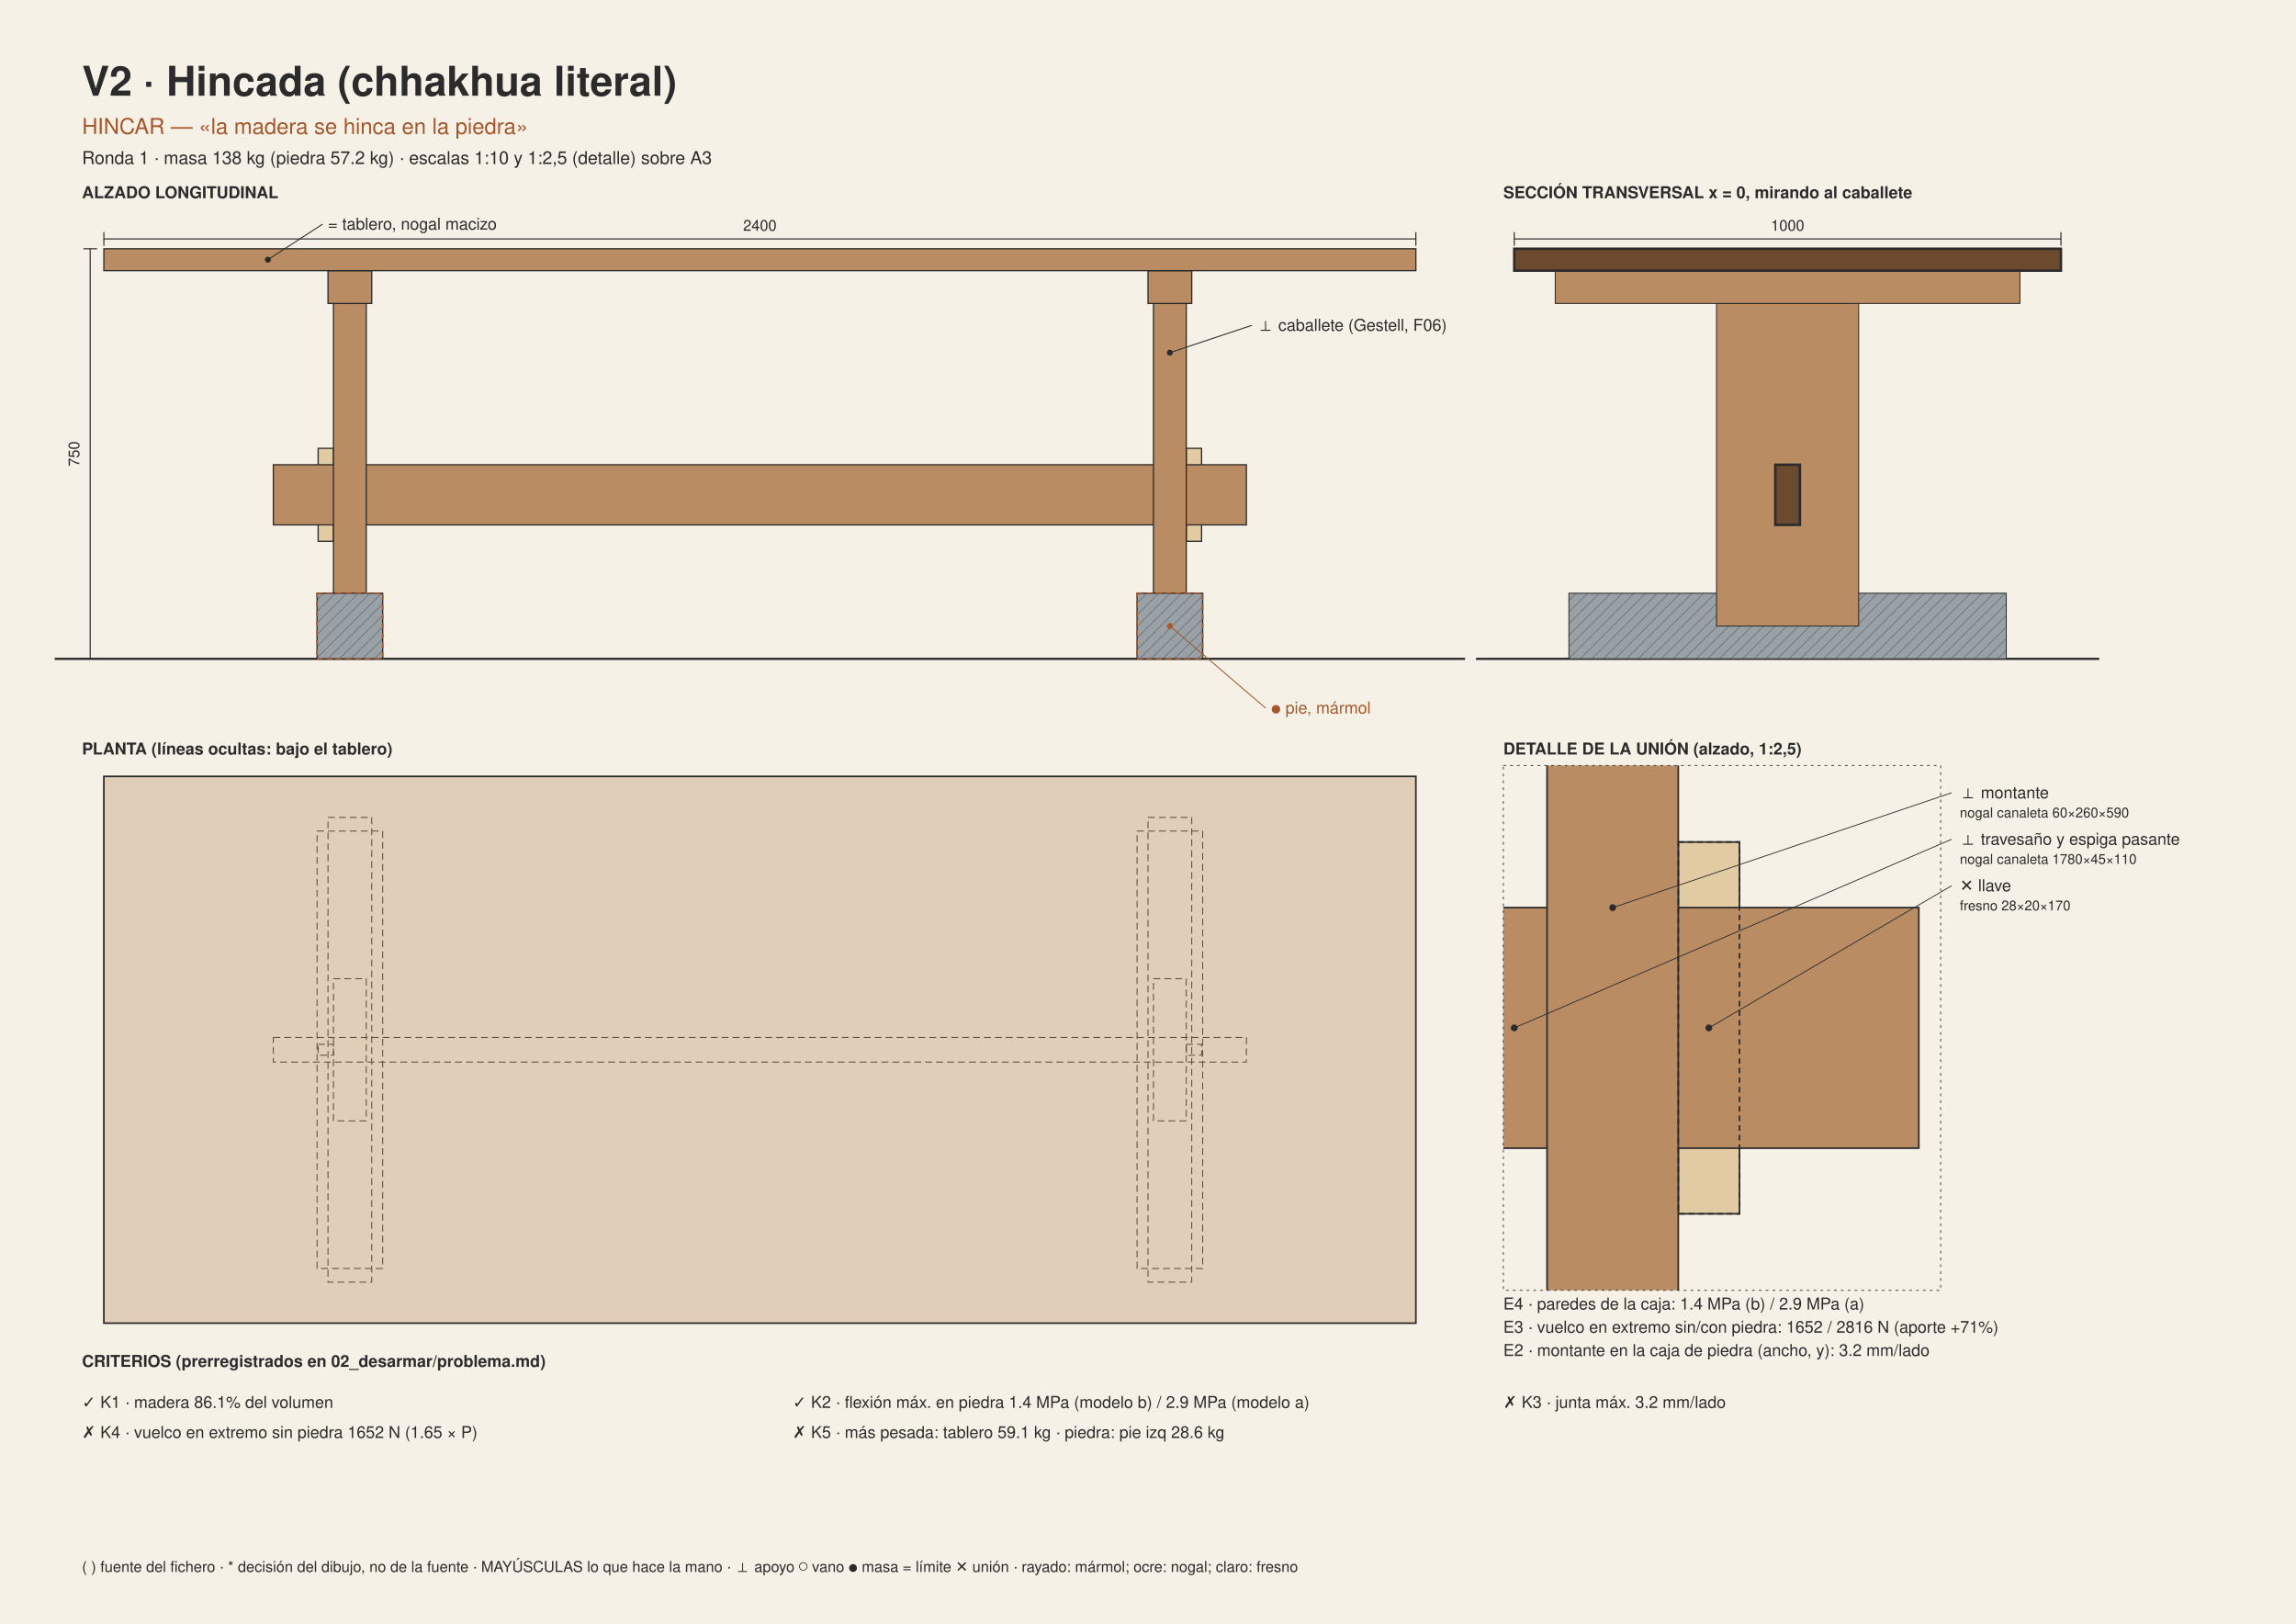
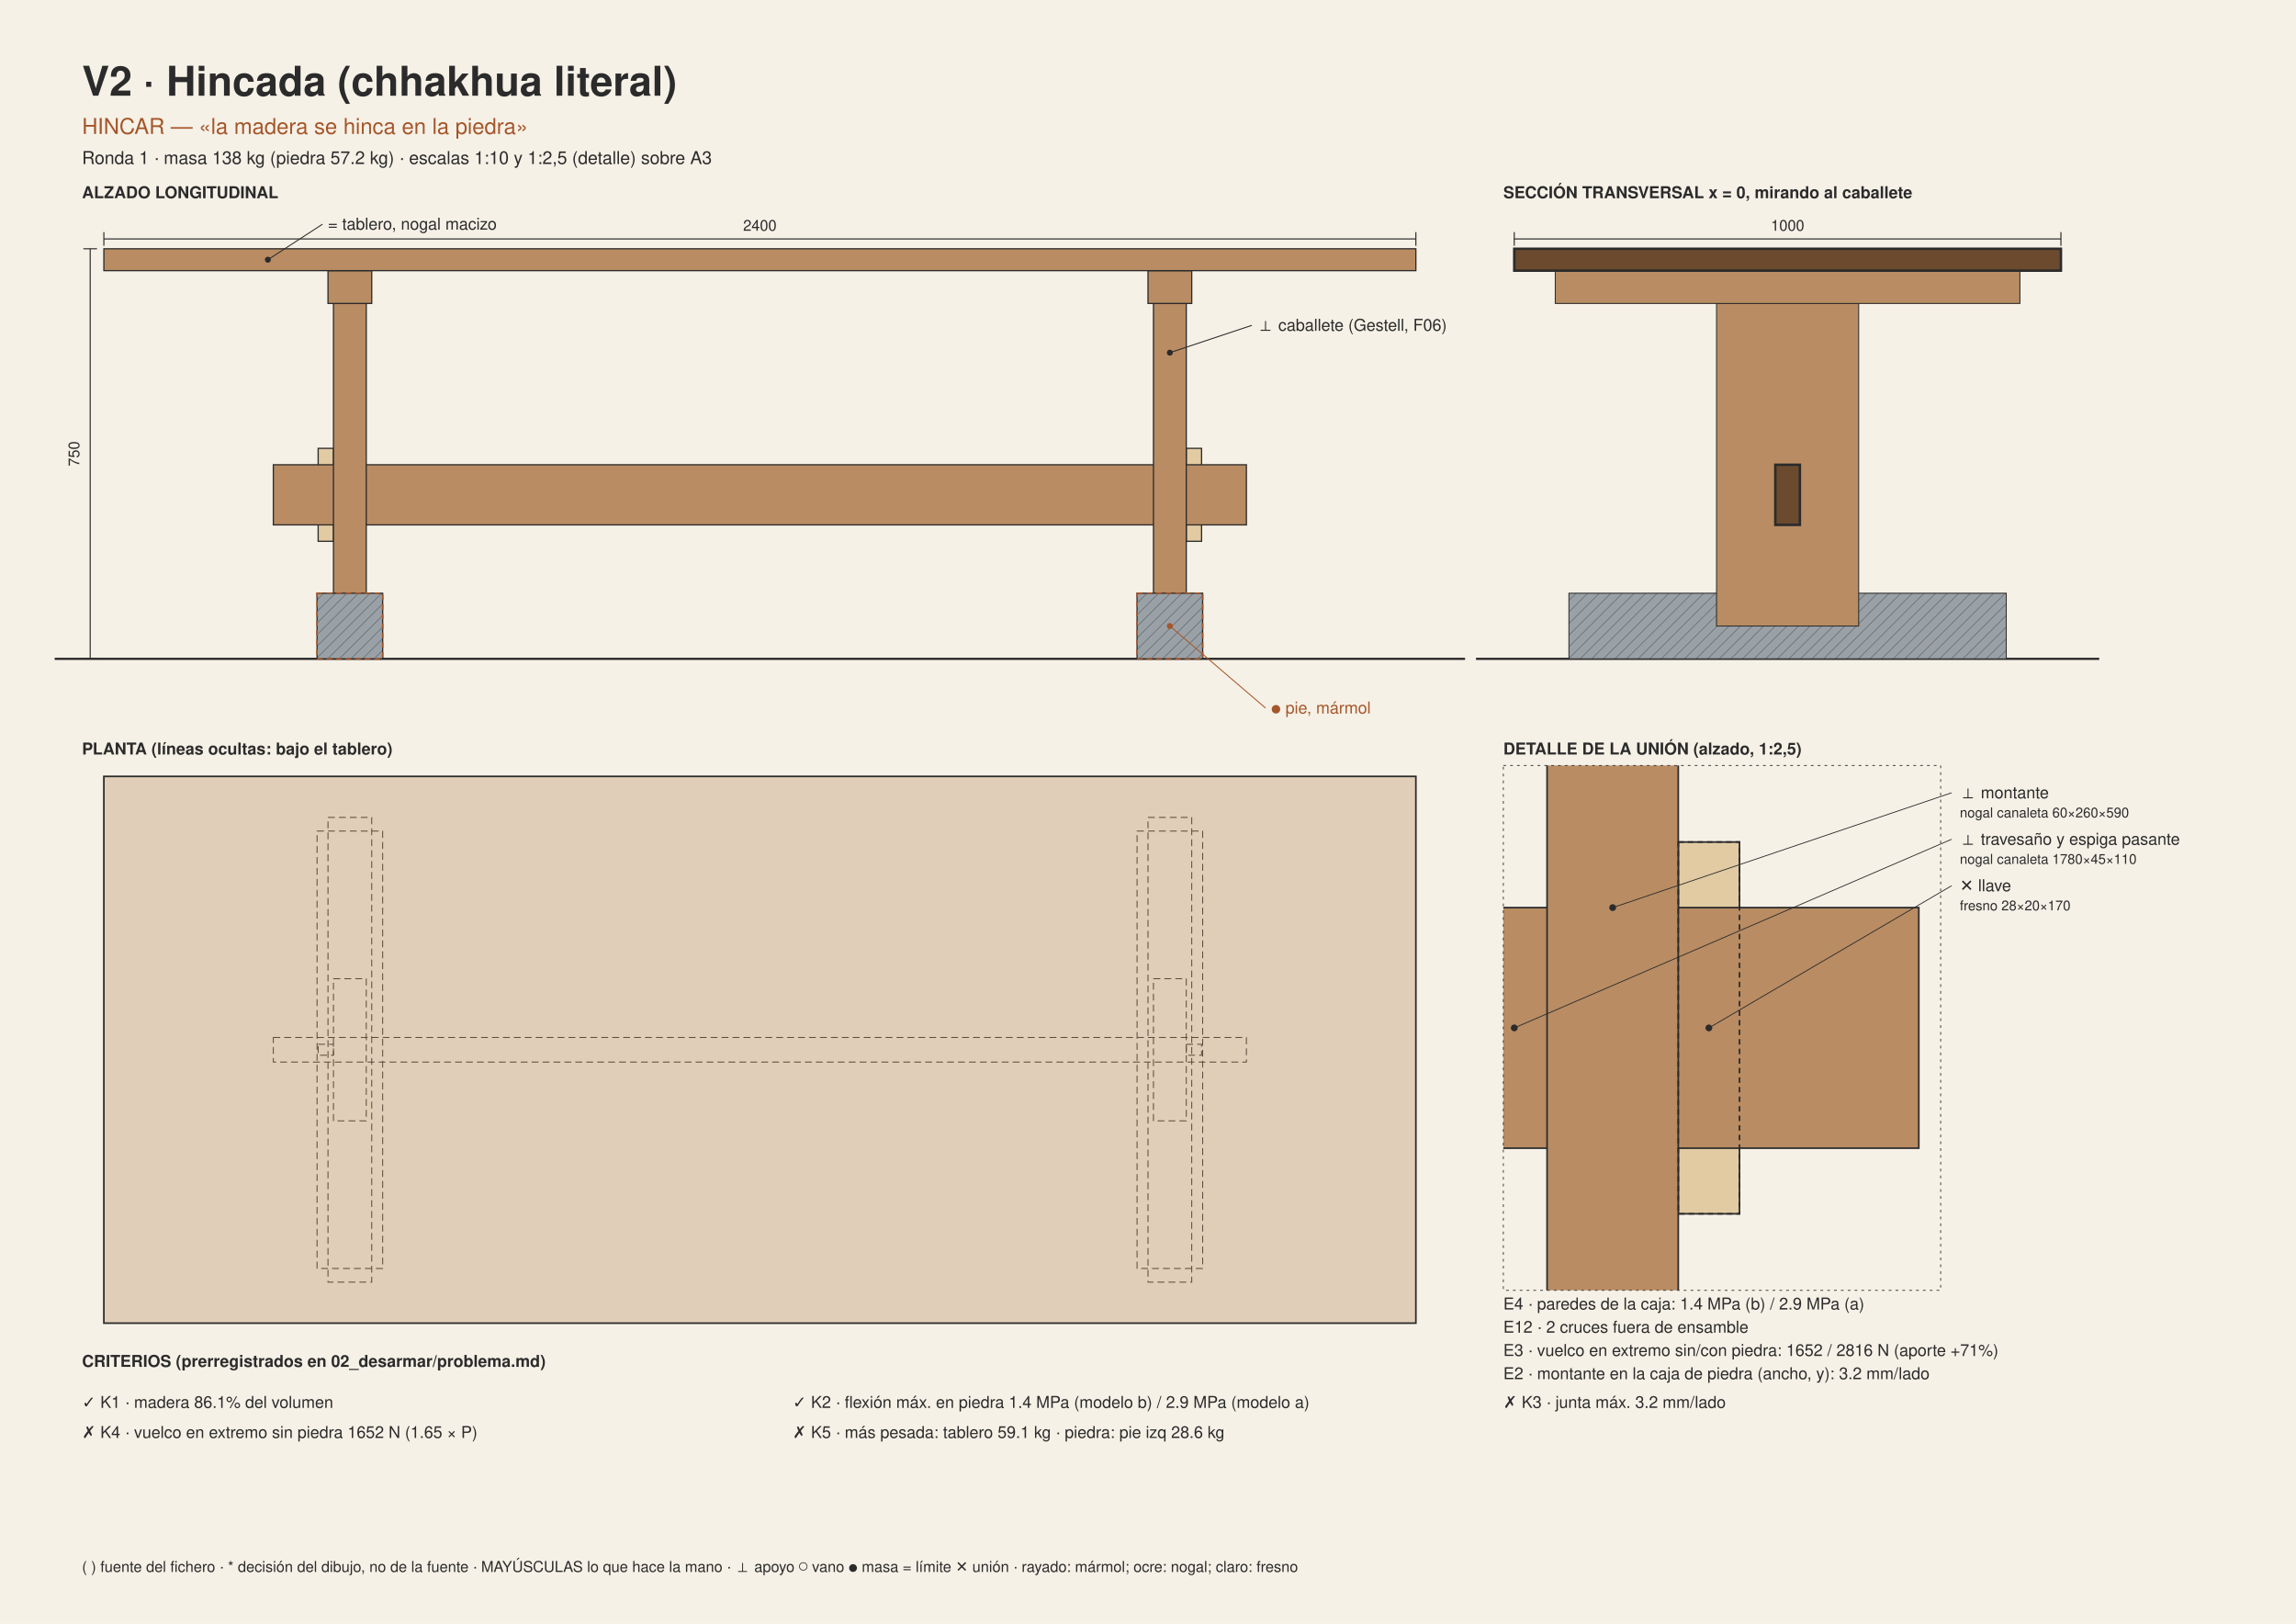
<svg xmlns="http://www.w3.org/2000/svg" viewBox="0 0 1680 1188" width="1680" height="1188">
  <defs>
    <pattern id="piedra" width="6" height="6" patternUnits="userSpaceOnUse" patternTransform="rotate(45)">
      <rect width="6" height="6" fill="#9aa1a6" />
      <line x1="0" y1="0" x2="0" y2="6" stroke="#6e757a" stroke-width="1.2" />
    </pattern>
    <pattern id="piedra-corte" width="4" height="4" patternUnits="userSpaceOnUse" patternTransform="rotate(45)">
      <rect width="4" height="4" fill="#5d6469" />
      <line x1="0" y1="0" x2="0" y2="4" stroke="#2f3438" stroke-width="1.4" />
    </pattern>
  </defs>
  <rect width="1680" height="1188" fill="#f6f1e7" />
  <text x="60.0" y="70.0" font-family="Helvetica, Arial, sans-serif" font-size="30" fill="#2b2b2b" font-weight="bold" text-anchor="start">V2 · Hincada (chhakhua literal)</text>
  <text x="60.0" y="98.0" font-family="Helvetica, Arial, sans-serif" font-size="16" fill="#a5562a" font-weight="normal" text-anchor="start">HINCAR — «la madera se hinca en la piedra»</text>
  <text x="60.0" y="120.0" font-family="Helvetica, Arial, sans-serif" font-size="13" fill="#2b2b2b" font-weight="normal" text-anchor="start">Ronda 1 · masa 138 kg (piedra 57.2 kg) · escalas 1:10 y 1:2,5 (detalle) sobre A3</text>
  <text x="60.0" y="145.0" font-family="Helvetica, Arial, sans-serif" font-size="12" fill="#2b2b2b" font-weight="bold" text-anchor="start">ALZADO LONGITUDINAL</text>
  <line x1="40.0" y1="482.0" x2="1072.0" y2="482.0" stroke="#2b2b2b" stroke-width="1.6" />
  <rect x="232.8" y="328.0" width="11.2" height="68.0" fill="#e2cba3" stroke="#2b2b2b" stroke-width="0.9" />
  <rect x="868.0" y="328.0" width="11.2" height="68.0" fill="#e2cba3" stroke="#2b2b2b" stroke-width="0.9" />
  <rect x="200.0" y="340.0" width="712.0" height="44.0" fill="#b98c63" stroke="#2b2b2b" stroke-width="0.9" />
  <rect x="244.0" y="222.0" width="24.0" height="236.0" fill="#b98c63" stroke="#2b2b2b" stroke-width="0.9" />
  <rect x="844.0" y="222.0" width="24.0" height="236.0" fill="#b98c63" stroke="#2b2b2b" stroke-width="0.9" />
  <rect x="232.0" y="434.0" width="48.0" height="48.0" fill="url(#piedra)" stroke="#2b2b2b" stroke-width="0.9" />
  <rect x="832.0" y="434.0" width="48.0" height="48.0" fill="url(#piedra)" stroke="#2b2b2b" stroke-width="0.9" />
  <rect x="240.0" y="198.0" width="32.0" height="24.0" fill="#b98c63" stroke="#2b2b2b" stroke-width="0.9" />
  <rect x="840.0" y="198.0" width="32.0" height="24.0" fill="#b98c63" stroke="#2b2b2b" stroke-width="0.9" />
  <rect x="76.0" y="182.0" width="960.0" height="16.0" fill="#b98c63" stroke="#2b2b2b" stroke-width="0.9" />
  <rect x="232.0" y="434.0" width="48.0" height="48.0" fill="none" stroke="#a5562a" stroke-width="1.2" stroke-dasharray="4 3" />
  <rect x="832.0" y="434.0" width="48.0" height="48.0" fill="none" stroke="#a5562a" stroke-width="1.2" stroke-dasharray="4 3" />
  <circle cx="196.0" cy="190.0" r="2.2" fill="#2b2b2b" />
  <line x1="196.0" y1="190.0" x2="236.0" y2="164.0" stroke="#2b2b2b" stroke-width="0.7" />
  <text x="240.0" y="168.0" font-family="Helvetica, Arial, sans-serif" font-size="12" fill="#2b2b2b" font-weight="normal" text-anchor="start">= tablero, nogal macizo</text>
  <circle cx="856.0" cy="258.0" r="2.2" fill="#2b2b2b" />
  <line x1="856.0" y1="258.0" x2="916.0" y2="238.0" stroke="#2b2b2b" stroke-width="0.7" />
  <text x="920.0" y="242.0" font-family="Helvetica, Arial, sans-serif" font-size="12" fill="#2b2b2b" font-weight="normal" text-anchor="start">⊥ caballete (Gestell, F06)</text>
  <circle cx="856.0" cy="458.0" r="2.2" fill="#a5562a" />
  <line x1="856.0" y1="458.0" x2="926.0" y2="518.0" stroke="#a5562a" stroke-width="0.7" />
  <text x="930.0" y="522.0" font-family="Helvetica, Arial, sans-serif" font-size="12" fill="#a5562a" font-weight="normal" text-anchor="start">● pie, mármol</text>
  <line x1="76.0" y1="174.8" x2="1036.0" y2="174.8" stroke="#2b2b2b" stroke-width="0.8" />
  <line x1="76.0" y1="169.8" x2="76.0" y2="179.8" stroke="#2b2b2b" stroke-width="0.8" />
  <line x1="1036.0" y1="169.8" x2="1036.0" y2="179.8" stroke="#2b2b2b" stroke-width="0.8" />
  <text x="556.0" y="168.8" font-family="Helvetica, Arial, sans-serif" font-size="11" fill="#2b2b2b" font-weight="normal" text-anchor="middle">2400</text>
  <line x1="66.0" y1="482.0" x2="66.0" y2="182.0" stroke="#2b2b2b" stroke-width="0.8" />
  <line x1="61.0" y1="482.0" x2="71.0" y2="482.0" stroke="#2b2b2b" stroke-width="0.8" />
  <line x1="61.0" y1="182.0" x2="71.0" y2="182.0" stroke="#2b2b2b" stroke-width="0.8" />
  <text x="58.0" y="332.0" font-family="Helvetica, Arial, sans-serif" font-size="11" fill="#2b2b2b" text-anchor="middle" transform="rotate(-90 58.0 332.0)">750</text>
  <text x="60.0" y="552.0" font-family="Helvetica, Arial, sans-serif" font-size="12" fill="#2b2b2b" font-weight="bold" text-anchor="start">PLANTA (líneas ocultas: bajo el tablero)</text>
  <rect x="232.0" y="608.0" width="48.0" height="320.0" fill="none" stroke="#2b2b2b" stroke-width="0.7" stroke-dasharray="5 3" />
  <rect x="832.0" y="608.0" width="48.0" height="320.0" fill="none" stroke="#2b2b2b" stroke-width="0.7" stroke-dasharray="5 3" />
  <rect x="200.0" y="759.0" width="712.0" height="18.0" fill="none" stroke="#2b2b2b" stroke-width="0.7" stroke-dasharray="5 3" />
  <rect x="232.8" y="764.0" width="11.2" height="8.0" fill="none" stroke="#2b2b2b" stroke-width="0.7" stroke-dasharray="5 3" />
  <rect x="868.0" y="764.0" width="11.2" height="8.0" fill="none" stroke="#2b2b2b" stroke-width="0.7" stroke-dasharray="5 3" />
  <rect x="244.0" y="716.0" width="24.0" height="104.0" fill="none" stroke="#2b2b2b" stroke-width="0.7" stroke-dasharray="5 3" />
  <rect x="844.0" y="716.0" width="24.0" height="104.0" fill="none" stroke="#2b2b2b" stroke-width="0.7" stroke-dasharray="5 3" />
  <rect x="240.0" y="598.0" width="32.0" height="340.0" fill="none" stroke="#2b2b2b" stroke-width="0.7" stroke-dasharray="5 3" />
  <rect x="840.0" y="598.0" width="32.0" height="340.0" fill="none" stroke="#2b2b2b" stroke-width="0.7" stroke-dasharray="5 3" />
  <rect x="76.0" y="568.0" width="960.0" height="400.0" fill="#b98c63" fill-opacity="0.35" stroke="#2b2b2b" stroke-width="1.2" />
  <text x="1100.0" y="145.0" font-family="Helvetica, Arial, sans-serif" font-size="12" fill="#2b2b2b" font-weight="bold" text-anchor="start">SECCIÓN TRANSVERSAL x = 0, mirando al caballete</text>
  <line x1="1080.0" y1="482.0" x2="1536.0" y2="482.0" stroke="#2b2b2b" stroke-width="1.6" />
  <rect x="1304.0" y="328.0" width="8.0" height="68.0" fill="#e2cba3" stroke="#2b2b2b" stroke-width="0.7" />
  <rect x="1148.0" y="434.0" width="320.0" height="48.0" fill="url(#piedra)" stroke="#2b2b2b" stroke-width="0.7" />
  <rect x="1256.0" y="222.0" width="104.0" height="236.0" fill="#b98c63" stroke="#2b2b2b" stroke-width="0.7" />
  <rect x="1138.0" y="198.0" width="340.0" height="24.0" fill="#b98c63" stroke="#2b2b2b" stroke-width="0.7" />
  <rect x="1108.0" y="182.0" width="400.0" height="16.0" fill="#6b4a2e" stroke="#2b2b2b" stroke-width="1.8" />
  <rect x="1299.0" y="340.0" width="18.0" height="44.0" fill="#6b4a2e" stroke="#2b2b2b" stroke-width="1.8" />
  <line x1="1108.0" y1="174.8" x2="1508.0" y2="174.8" stroke="#2b2b2b" stroke-width="0.8" />
  <line x1="1108.0" y1="169.8" x2="1108.0" y2="179.8" stroke="#2b2b2b" stroke-width="0.8" />
  <line x1="1508.0" y1="169.8" x2="1508.0" y2="179.8" stroke="#2b2b2b" stroke-width="0.8" />
  <text x="1308.0" y="168.8" font-family="Helvetica, Arial, sans-serif" font-size="11" fill="#2b2b2b" font-weight="normal" text-anchor="middle">1000</text>
  <text x="1100.0" y="552.0" font-family="Helvetica, Arial, sans-serif" font-size="12" fill="#2b2b2b" font-weight="bold" text-anchor="start">DETALLE DE LA UNIÓN (alzado, 1:2,5)</text>
  <clipPath id="clip-V2">
    <rect x="1100.0" y="560.0" width="320.0" height="384.0" />
  </clipPath>
  <g clip-path="url(#clip-V2)">
    <rect x="-1312.8" y="616.0" width="44.8" height="272.0" fill="#e2cba3" stroke="#2b2b2b" stroke-width="1.2" />
    <rect x="1228.0" y="616.0" width="44.8" height="272.0" fill="#e2cba3" stroke="#2b2b2b" stroke-width="1.2" />
    <rect x="-1444.0" y="664.0" width="2848.0" height="176.0" fill="#b98c63" stroke="#2b2b2b" stroke-width="1.2" />
    <rect x="-1268.0" y="192.0" width="96.0" height="944.0" fill="#b98c63" stroke="#2b2b2b" stroke-width="1.2" />
    <rect x="1132.0" y="192.0" width="96.0" height="944.0" fill="#b98c63" stroke="#2b2b2b" stroke-width="1.2" />
    <rect x="-1316.0" y="1040.0" width="192.0" height="192.0" fill="url(#piedra)" stroke="#2b2b2b" stroke-width="1.2" />
    <rect x="1084.0" y="1040.0" width="192.0" height="192.0" fill="url(#piedra)" stroke="#2b2b2b" stroke-width="1.2" />
    <rect x="-1284.0" y="96.0" width="128.0" height="96.0" fill="#b98c63" stroke="#2b2b2b" stroke-width="1.2" />
    <rect x="1116.0" y="96.0" width="128.0" height="96.0" fill="#b98c63" stroke="#2b2b2b" stroke-width="1.2" />
    <rect x="-1940.0" y="32.0" width="3840.0" height="64.0" fill="#b98c63" stroke="#2b2b2b" stroke-width="1.2" />
    <rect x="-1316.0" y="1040.0" width="192.0" height="192.0" fill="none" stroke="#a5562a" stroke-width="1.2" stroke-dasharray="4 3" />
    <rect x="1084.0" y="1040.0" width="192.0" height="192.0" fill="none" stroke="#a5562a" stroke-width="1.2" stroke-dasharray="4 3" />
    <rect x="-1312.8" y="616.0" width="44.8" height="272.0" fill="none" stroke="#2b2b2b" stroke-width="1.2" stroke-dasharray="4 3" />
    <rect x="1228.0" y="616.0" width="44.8" height="272.0" fill="none" stroke="#2b2b2b" stroke-width="1.2" stroke-dasharray="4 3" />
  </g>
  <circle cx="1180.0" cy="664.0" r="2.5" fill="#2b2b2b" />
  <polyline points="1180.0,664.0 1428.0,580.0" fill="none" stroke="#2b2b2b" stroke-width="0.6" />
  <text x="1434.0" y="584.0" font-family="Helvetica, Arial, sans-serif" font-size="12" fill="#2b2b2b" font-weight="normal" text-anchor="start">⊥ montante</text>
  <text x="1434.0" y="598.0" font-family="Helvetica, Arial, sans-serif" font-size="10" fill="#2b2b2b" font-weight="normal" text-anchor="start">nogal canaleta 60×260×590</text>
  <circle cx="1108.0" cy="752.0" r="2.5" fill="#2b2b2b" />
  <polyline points="1108.0,752.0 1428.0,614.0" fill="none" stroke="#2b2b2b" stroke-width="0.6" />
  <text x="1434.0" y="618.0" font-family="Helvetica, Arial, sans-serif" font-size="12" fill="#2b2b2b" font-weight="normal" text-anchor="start">⊥ travesaño y espiga pasante</text>
  <text x="1434.0" y="632.0" font-family="Helvetica, Arial, sans-serif" font-size="10" fill="#2b2b2b" font-weight="normal" text-anchor="start">nogal canaleta 1780×45×110</text>
  <circle cx="1250.4" cy="752.0" r="2.5" fill="#2b2b2b" />
  <polyline points="1250.4,752.0 1428.0,648.0" fill="none" stroke="#2b2b2b" stroke-width="0.6" />
  <text x="1434.0" y="652.0" font-family="Helvetica, Arial, sans-serif" font-size="12" fill="#2b2b2b" font-weight="normal" text-anchor="start">✕ llave</text>
  <text x="1434.0" y="666.0" font-family="Helvetica, Arial, sans-serif" font-size="10" fill="#2b2b2b" font-weight="normal" text-anchor="start">fresno 28×20×170</text>
  <rect x="1100.0" y="560.0" width="320.0" height="384.0" fill="none" stroke="#2b2b2b" stroke-width="0.6" stroke-dasharray="2 3" />
  <text x="60.0" y="1000.0" font-family="Helvetica, Arial, sans-serif" font-size="12" fill="#2b2b2b" font-weight="bold" text-anchor="start">CRITERIOS (prerregistrados en 02_desarmar/problema.md)</text>
  <text x="60.0" y="1030.0" font-family="Helvetica, Arial, sans-serif" font-size="12" fill="#2b2b2b" font-weight="normal" text-anchor="start">✓ K1 · madera 86.1% del volumen</text>
  <text x="580.0" y="1030.0" font-family="Helvetica, Arial, sans-serif" font-size="12" fill="#2b2b2b" font-weight="normal" text-anchor="start">✓ K2 · flexión máx. en piedra 1.4 MPa (modelo b) / 2.9 MPa (modelo a)</text>
  <text x="1100.0" y="1030.0" font-family="Helvetica, Arial, sans-serif" font-size="12" fill="#2b2b2b" font-weight="normal" text-anchor="start">✗ K3 · junta máx. 3.2 mm/lado</text>
  <text x="60.0" y="1052.0" font-family="Helvetica, Arial, sans-serif" font-size="12" fill="#2b2b2b" font-weight="normal" text-anchor="start">✗ K4 · vuelco en extremo sin piedra 1652 N (1.65 × P)</text>
  <text x="580.0" y="1052.0" font-family="Helvetica, Arial, sans-serif" font-size="12" fill="#2b2b2b" font-weight="normal" text-anchor="start">✗ K5 · más pesada: tablero 59.1 kg · piedra: pie izq 28.6 kg</text>
  <text x="1100.0" y="958.0" font-family="Helvetica, Arial, sans-serif" font-size="12" fill="#2b2b2b" font-weight="normal" text-anchor="start">E4 · paredes de la caja: 1.4 MPa (b) / 2.9 MPa (a)</text>
-   <text x="1100.0" y="975.0" font-family="Helvetica, Arial, sans-serif" font-size="12" fill="#2b2b2b" font-weight="normal" text-anchor="start">E3 · vuelco en extremo sin/con piedra: 1652 / 2816 N (aporte +71%)</text>
-   <text x="1100.0" y="992.0" font-family="Helvetica, Arial, sans-serif" font-size="12" fill="#2b2b2b" font-weight="normal" text-anchor="start">E2 · montante en la caja de piedra (ancho, y): 3.2 mm/lado</text>
+   <text x="1100.0" y="975.0" font-family="Helvetica, Arial, sans-serif" font-size="12" fill="#2b2b2b" font-weight="normal" text-anchor="start">E12 · 2 cruces fuera de ensamble</text>
+   <text x="1100.0" y="992.0" font-family="Helvetica, Arial, sans-serif" font-size="12" fill="#2b2b2b" font-weight="normal" text-anchor="start">E3 · vuelco en extremo sin/con piedra: 1652 / 2816 N (aporte +71%)</text>
+   <text x="1100.0" y="1009.0" font-family="Helvetica, Arial, sans-serif" font-size="12" fill="#2b2b2b" font-weight="normal" text-anchor="start">E2 · montante en la caja de piedra (ancho, y): 3.2 mm/lado</text>
  <text x="60.0" y="1150.0" font-family="Helvetica, Arial, sans-serif" font-size="11" fill="#2b2b2b" font-weight="normal" text-anchor="start">( ) fuente del fichero · * decisión del dibujo, no de la fuente · MAYÚSCULAS lo que hace la mano · ⊥ apoyo ○ vano ● masa = límite ✕ unión · rayado: mármol; ocre: nogal; claro: fresno</text>
</svg>
